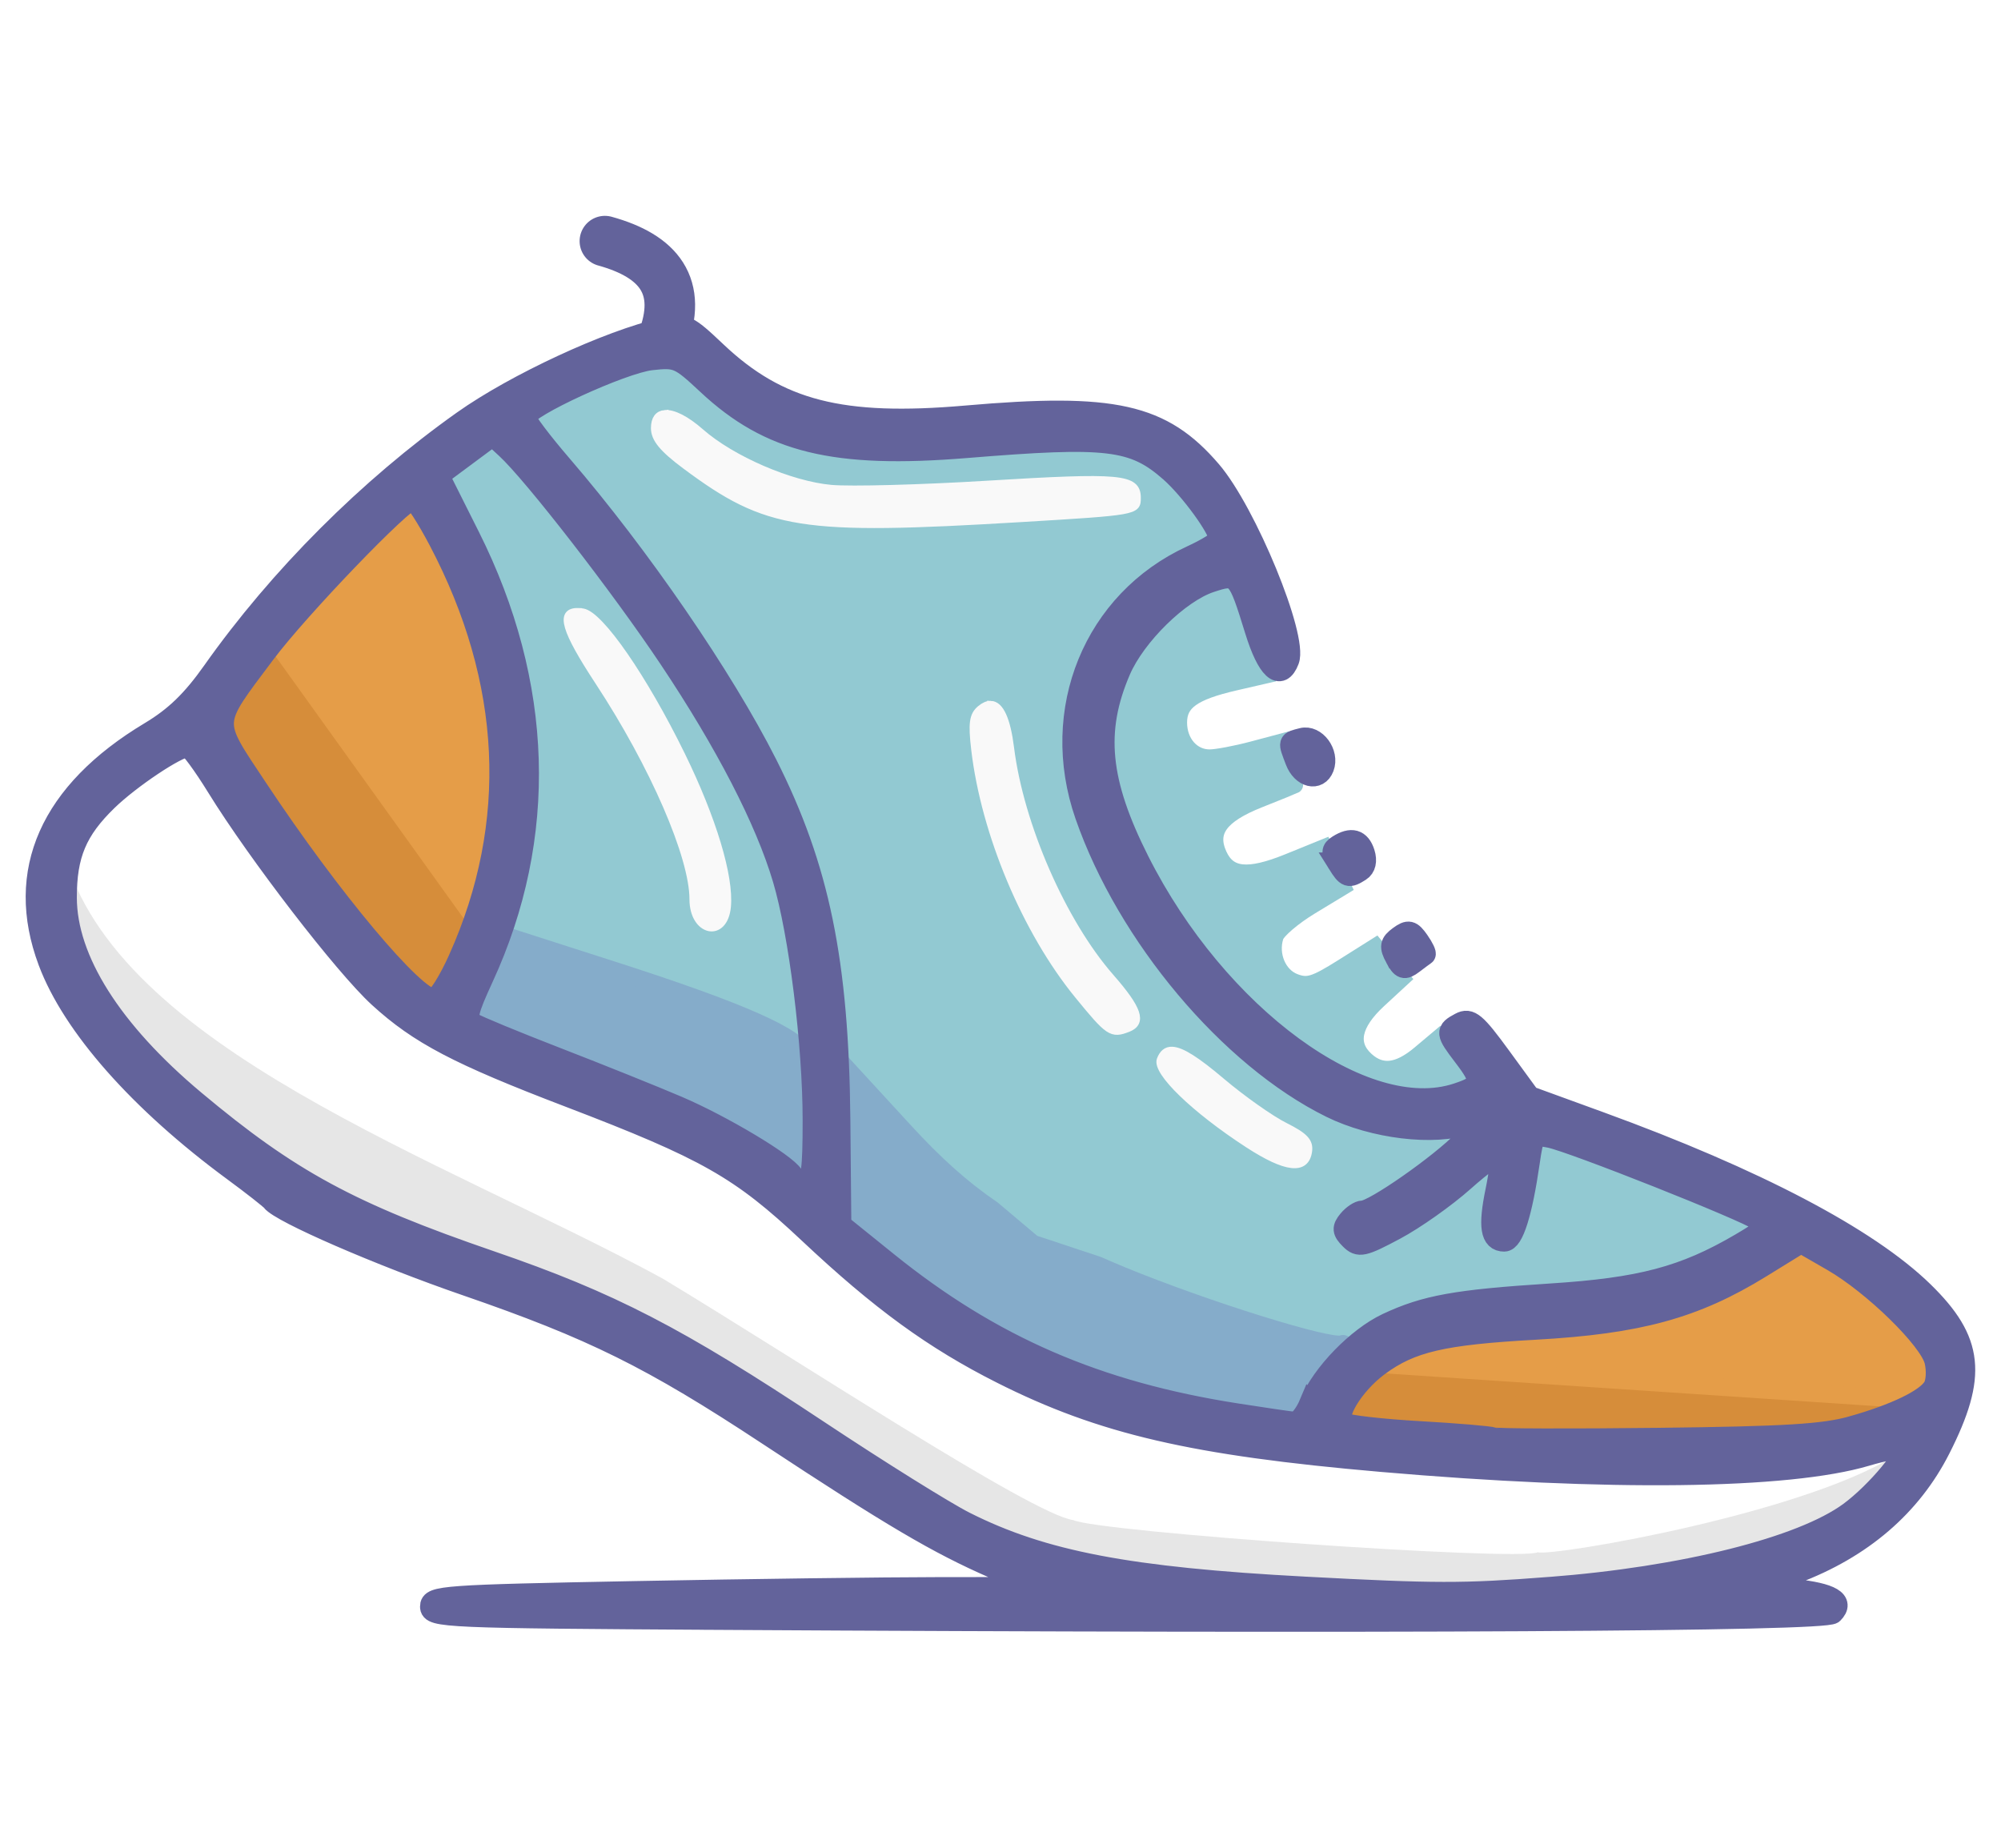
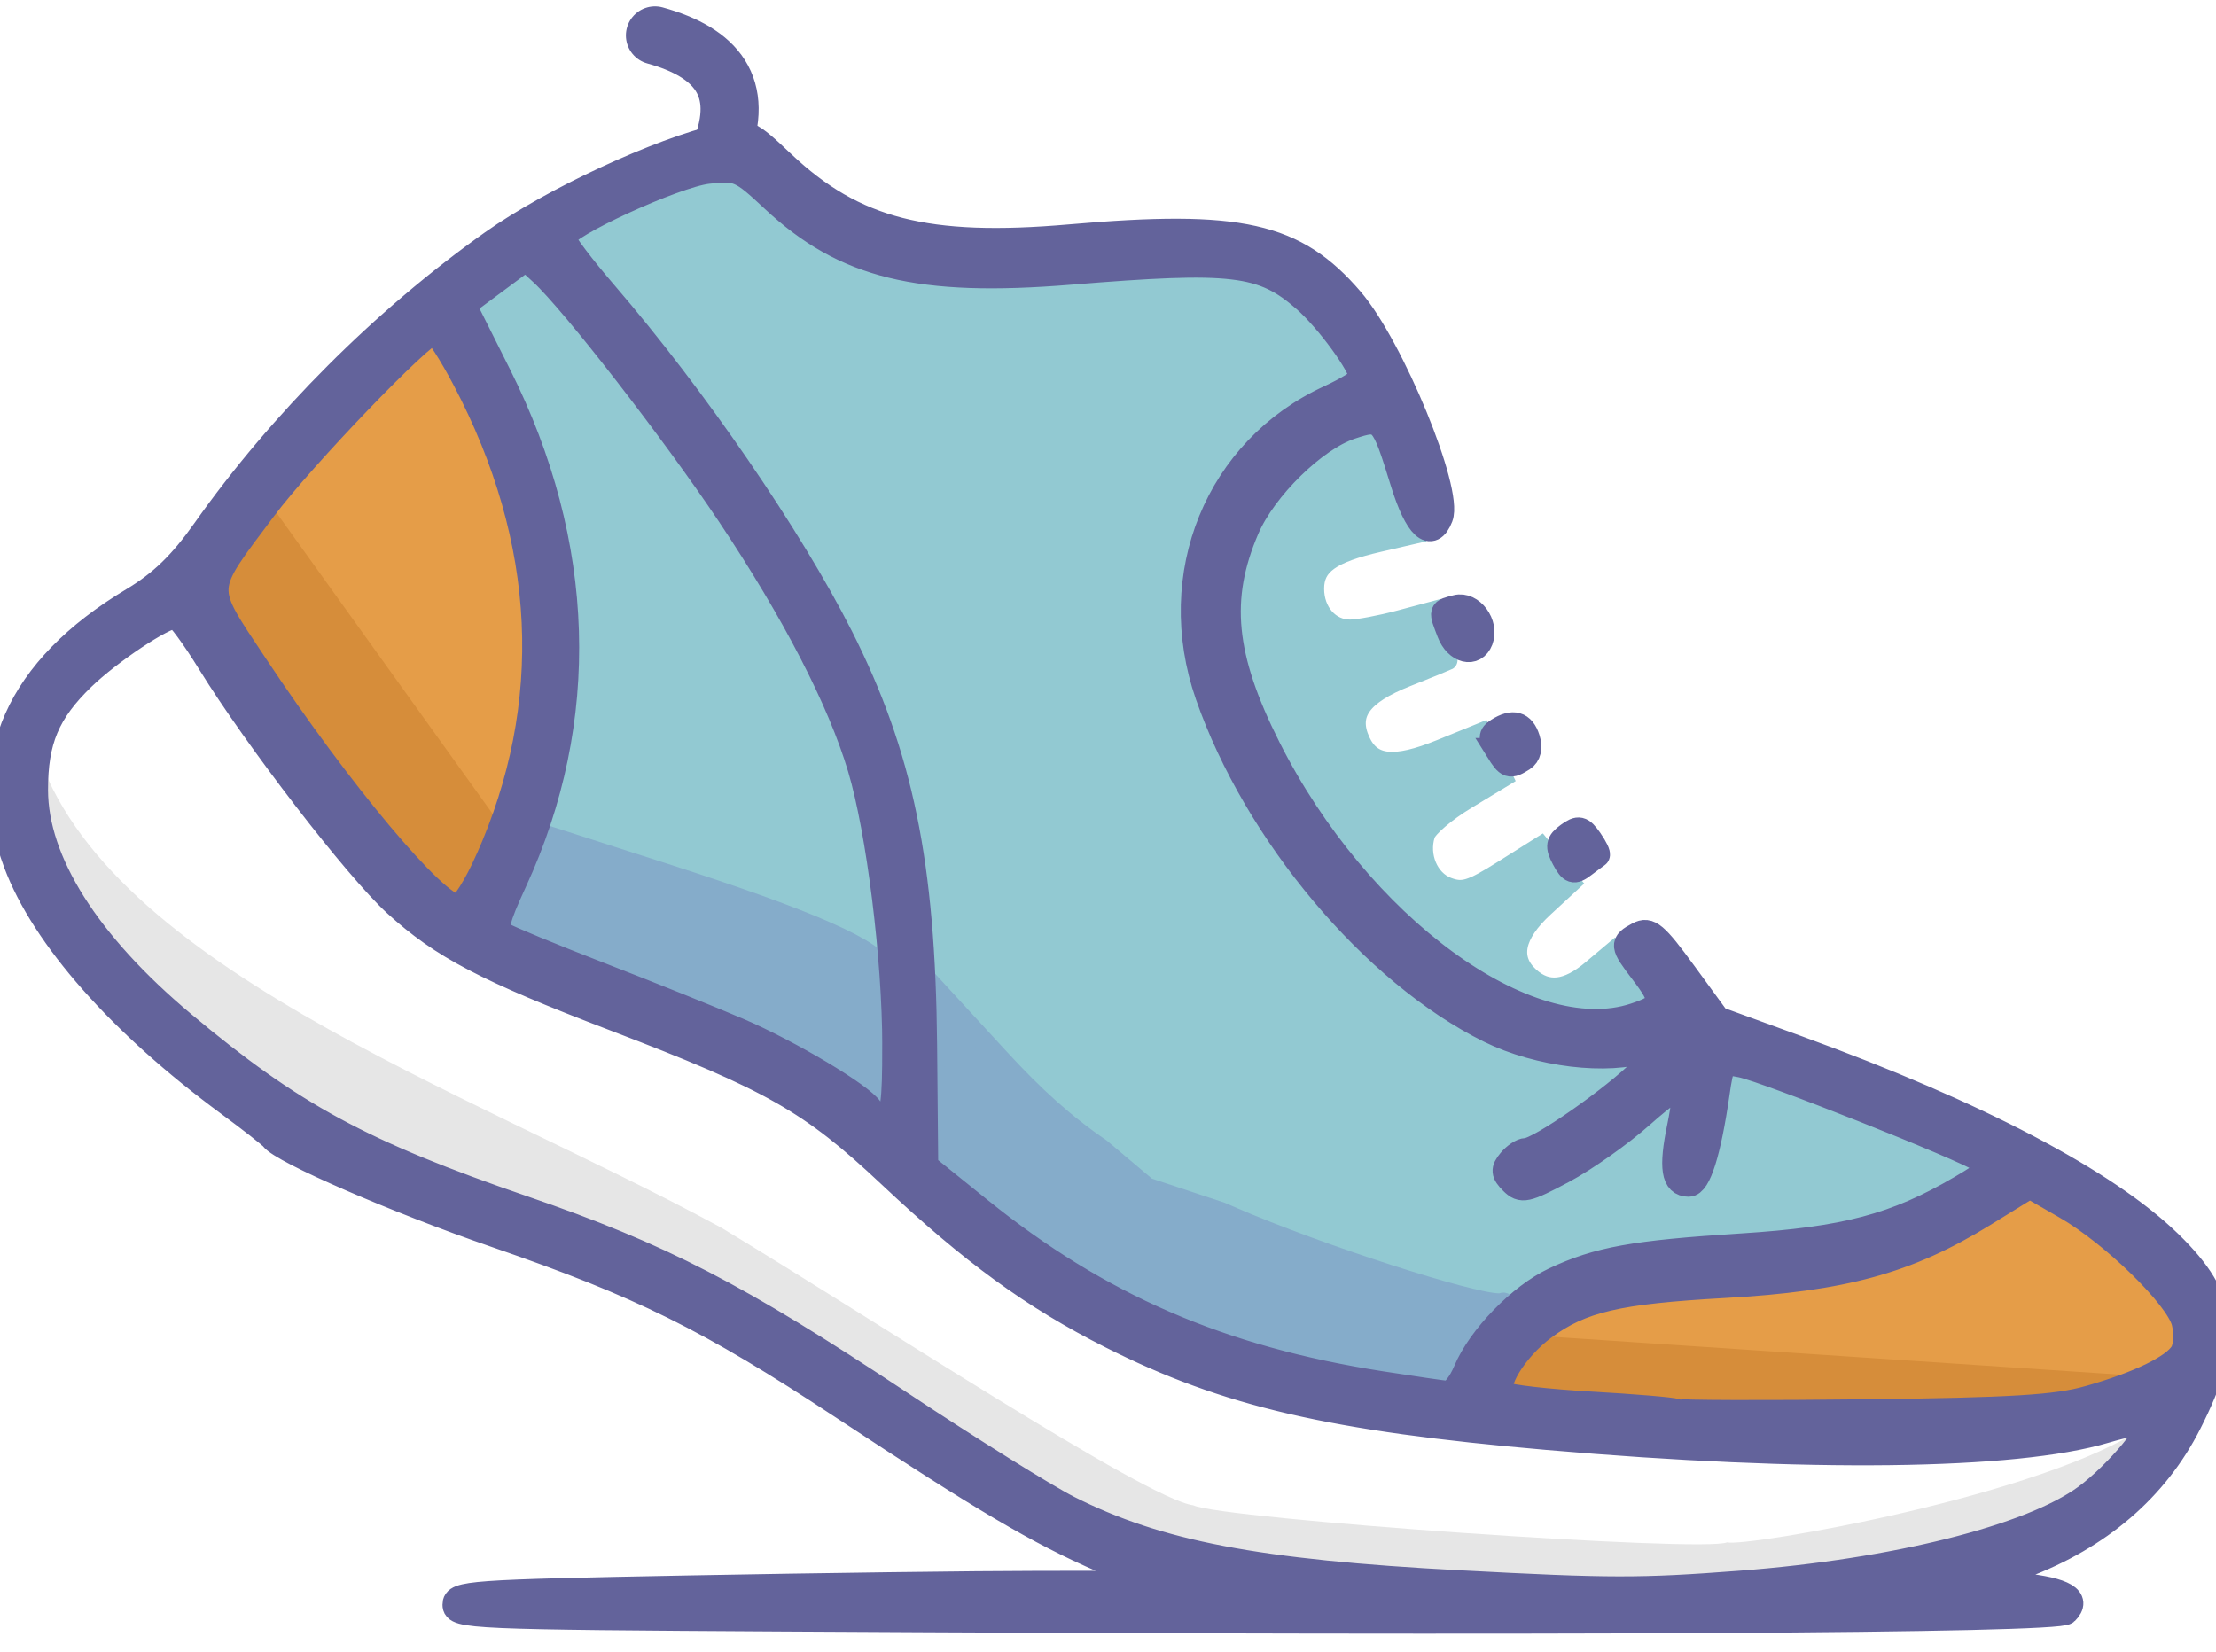
- <svg xmlns="http://www.w3.org/2000/svg" xmlns:xlink="http://www.w3.org/1999/xlink" version="1.1" id="Layer_1" x="0px" y="0px" width="285.417px" height="263.542px" viewBox="0 0 285.417 263.542" enable-background="new 0 0 285.417 263.542" xml:space="preserve">
-   <defs id="defs91">
-     <defs id="defs4620">
-       <rect height="300" width="300" y="-3.783" x="-3.479" id="SVGID_1_-3" />
-     </defs>
-     <clipPath id="SVGID_2_-3">
-       <use id="use4624" overflow="visible" xlink:href="#SVGID_1_-3" style="overflow:visible" x="0" y="0" width="100%" height="100%" />
-     </clipPath>
-     <defs id="defs4628">
-       <rect id="SVGID_3_-7" x="-3.479" y="-3.783" width="300" height="300" />
-     </defs>
-     <clipPath id="SVGID_4_-7">
-       <use height="100%" width="100%" y="0" x="0" style="overflow:visible" xlink:href="#SVGID_3_-7" overflow="visible" id="use4632" />
-     </clipPath>
-     <defs id="defs4636">
-       <rect height="300" width="300" y="-3.783" x="-3.479" id="SVGID_5_-7" />
-     </defs>
-     <clipPath id="SVGID_6_-5">
-       <use id="use4640" overflow="visible" xlink:href="#SVGID_5_-7" style="overflow:visible" x="0" y="0" width="100%" height="100%" />
-     </clipPath>
-   </defs>
-   <g transform="translate(285.417, 0) scale(-1, 1)">
-     <path style="fill:#92c9d2;fill-opacity:1;stroke:#92c9d2;stroke-width:2.47;stroke-opacity:1" d="m 189.73,50.904 3.775,0.952 c 3.613,0.91 12.939,5.196 15.116,6.946 0.779,0.627 -0.129,2.215 -3.662,6.407 -7.167,8.502 -18.316,23.581 -22.896,30.965 -10.327,16.651 -14.29,27.465 -16.547,45.156 l -1.497,11.732 -7.6,8.265 c -5.35,5.817 -9.554,9.468 -14.189,12.325 -7.793,4.804 -23.201,11.282 -36.652,15.41 -5.31,1.63 -9.944,2.98 -10.297,3.002 -0.353,0.021 -2.68,-1.112 -5.17,-2.517 -6.59,-3.719 -8.801,-4.205 -22.735,-4.999 -13.906,-0.792 -20.147,-2.345 -28.538,-7.101 l -4.823,-2.735 9.442,-3.984 c 8.563,-3.614 20.517,-8.011 21.781,-8.011 0.277,0 0.962,2.884 1.523,6.409 1.086,6.826 2.033,8.703 4.395,8.703 2.747,0 3.52,-1.974 2.445,-6.244 -0.539,-2.142 -0.837,-4.038 -0.662,-4.212 0.175,-0.174 2.584,1.408 5.355,3.513 6.769,5.144 12.821,7.943 14.837,6.864 2.007,-1.074 1.971,-3.869 -0.06,-4.514 -2.035,-0.646 -10.56,-6.315 -14.249,-9.476 l -2.829,-2.425 5.025,0.362 c 6.883,0.498 13.018,-1.45 20.664,-6.564 15.392,-10.295 29.723,-31.744 31.301,-46.846 1.255,-12.003 -7.021,-25.764 -17.849,-29.679 -1.56,-0.564 -2.837,-1.334 -2.837,-1.712 0,-1.153 3.875,-6.837 5.999,-8.8 4.944,-4.569 11.861,-5.36 30.75,-3.515 16.647,1.626 28.541,-1.532 36.769,-9.76 l 3.918,-3.918 z" id="path4516" />
-     <path style="fill:#f9f9f9;fill-opacity:1;stroke:#f9f9f9;stroke-width:1.03;stroke-miterlimit:4;stroke-dasharray:none;stroke-opacity:1" d="m 190.591,59.007 c -1.185,-0.105 -3.001,0.782 -5.103,2.628 -4.463,3.918 -12.795,7.519 -18.618,8.047 -2.768,0.251 -12.772,-0.016 -22.232,-0.594 -19.127,-1.168 -21.429,-0.961 -21.429,1.942 0,1.918 0.123,1.941 16.581,2.93 31.431,1.889 36.194,1.137 47.855,-7.544 3.24,-2.412 4.409,-3.83 4.409,-5.353 0,-1.294 -0.541,-1.975 -1.463,-2.057 z" id="path4514" />
-     <path style="fill:#92c9d2;fill-opacity:1;stroke:#92c9d2;stroke-width:2.47;stroke-opacity:1" d="m 214.944,62.863 3.638,2.614 3.638,2.612 -1.7,2.387 c -2.741,3.85 -7.267,14.238 -9.317,21.387 -2.673,9.322 -2.711,28.36 -0.072,36.272 l 1.767,5.296 -1.817,0.688 c -0.999,0.379 -7.861,2.619 -15.249,4.976 -7.387,2.357 -15.697,5.396 -18.469,6.753 l -0.002,0 c -6.036,2.957 -6.298,3.004 -6.292,1.127 0.006,-2.861 2.575,-17.487 3.87,-22.039 3.722,-13.086 17.082,-34.548 34.61,-55.594 l 5.397,-6.48 z" id="path4512" />
-     <path style="fill:#92c9d2;fill-opacity:1;stroke:#92c9d2;stroke-width:2.47;stroke-opacity:1" d="m 110.763,83.109 c 1.842,-0.029 6.984,3.056 9.627,5.864 6.804,7.227 8.586,16.507 5.097,26.538 -4.94,14.205 -19.455,31.412 -31.565,37.417 -4.94,2.45 -7.169,3.073 -10.965,3.073 -2.62,0 -5.413,-0.474 -6.206,-1.054 -1.332,-0.974 -1.257,-1.277 0.978,-3.954 l 2.421,-2.9 2.705,2.276 c 3.093,2.603 5.548,2.883 7.755,0.885 2.514,-2.275 1.903,-5.246 -1.779,-8.645 l -3.316,-3.061 1.845,-2.242 1.847,-2.24 4.681,2.946 c 3.995,2.514 5.009,2.821 6.904,2.101 2.348,-0.893 3.608,-3.878 2.763,-6.542 -0.273,-0.859 -2.552,-2.81 -5.065,-4.332 l -4.57,-2.769 1.318,-2.763 1.318,-2.763 5.059,2.055 c 5.785,2.351 8.597,2.062 10.003,-1.024 1.545,-3.39 -0.152,-5.739 -5.753,-7.965 -2.697,-1.072 -4.987,-1.999 -5.087,-2.061 -0.1,-0.061 0.232,-1.46 0.739,-3.111 l 0.922,-3.002 4.298,1.145 c 2.364,0.63 5.121,1.15 6.127,1.155 2.541,0.014 4.467,-2.173 4.467,-5.069 0,-2.941 -2.034,-4.405 -8.045,-5.791 l -4.268,-0.984 2.266,-6.419 c 1.246,-3.53 2.666,-6.552 3.155,-6.715 0.092,-0.031 0.201,-0.046 0.324,-0.048 z" id="path4510" />
-     <path style="fill:#f9f9f9;fill-opacity:1;stroke:#f9f9f9;stroke-width:1.03;stroke-miterlimit:4;stroke-dasharray:none;stroke-opacity:1" d="m 202.915,87.25 c -0.185,0.007 -0.386,0.025 -0.604,0.056 -2.466,0.351 -8.724,9.406 -14.114,20.419 -4.449,9.09 -6.933,17.333 -6.518,21.626 0.446,4.607 4.88,3.633 4.88,-1.073 0,-6.114 5.641,-19.113 13.464,-31.028 4.851,-7.388 5.672,-10.099 2.892,-10.001 z" id="path4508" />
-     <path style="fill:#f9f9f9;fill-opacity:1;stroke:#f9f9f9;stroke-width:1.03;stroke-miterlimit:4;stroke-dasharray:none;stroke-opacity:1" d="m 144.096,100.488 c -1.345,0.05 -2.303,2.15 -2.811,6.22 -1.373,10.991 -7.429,24.858 -14.269,32.674 -4.002,4.573 -4.646,6.493 -2.463,7.331 2.308,0.886 2.701,0.624 7.081,-4.737 7.484,-9.159 13.329,-23.073 14.74,-35.082 0.437,-3.717 0.276,-4.871 -0.807,-5.769 -0.532,-0.442 -1.023,-0.653 -1.471,-0.636 z" id="path4506" />
-     <path style="fill:#f9f9f9;fill-opacity:1;stroke:#f9f9f9;stroke-width:0.927;stroke-miterlimit:4;stroke-dasharray:none;stroke-opacity:1" d="m 118.232,149.777 c -1.374,0.046 -3.554,1.466 -7.075,4.447 -2.96,2.506 -7.025,5.376 -9.033,6.379 -2.837,1.417 -3.595,2.227 -3.395,3.63 0.411,2.882 3.25,2.566 8.681,-0.962 7.655,-4.973 13.23,-10.367 12.541,-12.134 -0.359,-0.921 -0.894,-1.388 -1.719,-1.36 z" id="path3650" />
-     <path style="fill:#85acca;fill-opacity:1;stroke:#85acca;stroke-width:2.47;stroke-opacity:1" d="m 212.99,133.555 2.546,5.441 c 1.4,2.992 2.546,5.737 2.546,6.101 0,0.365 -1.04,1.05 -2.31,1.521 -23.129,8.592 -37.044,14.867 -41.578,18.749 -1.489,1.275 -2.992,2.333 -3.338,2.352 -0.733,0.04 -0.839,-14.635 -0.125,-17.296 0.671,-2.5 9.027,-6.193 27.277,-12.056 z m -49.062,19.608 0.576,10.386 0.578,10.386 -3.841,3.417 c -13.166,11.715 -31.201,20.383 -48.106,23.119 -3.463,0.561 -6.864,1.13 -7.556,1.266 -4.355,0.853 -5.683,0.414 -6.783,-2.242 -0.611,-1.476 -2.213,-3.936 -3.558,-5.467 -1.345,-1.532 -1.903,-2.578 -1.242,-2.324 1.715,0.658 19.43,-4.862 31.444,-9.798 1.214,-0.499 2.295,-0.975 3.409,-1.457 l 9.233,-3.064 5.745,-4.845 c 4.455,-3.038 8.276,-6.509 12.547,-11.156 z" id="path3648" />
-     <path style="fill:#d68d3a;fill-opacity:1;stroke:#d68d3a;stroke-width:2.47;stroke-opacity:1" d="m 12.183,199.718 c 28.444,-0.327 59.405,-0.215 75.377,-5.025 0.864,0.639 1.737,1.234 2.564,2.061 6.31,6.31 6.129,6.402 -15.609,7.916 -5.772,0.402 -18.429,0.6 -28.126,0.441 -18.372,-0.302 -26.425,0.67 -33.766,-2.578 -0.814,-0.36 0.065,-2.539 -0.439,-2.815 z" id="path4500" />
-     <path style="fill:#e59d48;fill-opacity:1;stroke:#e59d48;stroke-width:2.47;stroke-opacity:1" d="m 28.398,177.83 c 0.376,0 3.066,1.488 5.979,3.306 8.838,5.517 16.822,7.712 30.903,8.498 12.674,0.707 17.994,1.887 22.28,5.059 l -75.377,5.025 c -1.692,-0.927 -2.316,-1.703 -2.316,-4.019 -1.03e-5,-4.311 3.561,-8.543 11.605,-13.794 3.433,-2.241 6.55,-4.075 6.926,-4.075 z" id="path4495" />
-     <path style="fill:#d68d3a;fill-opacity:1;stroke:#d68d3a;stroke-width:2.47;stroke-opacity:1" d="m 218.142,130.482 c 12.103,-12.098 21.132,-25.336 27.812,-38.749 1.479,1.786 3.025,3.634 3.86,4.852 5.148,7.514 5.391,6.027 -3.002,18.278 -7.106,10.372 -16.225,21.834 -20.024,25.17 -2.941,2.582 -3.041,2.606 -4.176,0.986 -1.187,-1.694 -2.907,-6.023 -4.469,-10.536 z" id="path4493" />
-     <path style="fill:#e59d48;fill-opacity:1;stroke:#e59d48;stroke-width:2.47;stroke-opacity:1" d="m 226.791,72.041 c 1.378,-0.003 12.53,11.686 19.163,19.692 L 218.142,130.482 c -1.09,-3.15 -2.186,-6.464 -2.624,-8.719 -1.654,-8.514 -0.66,-23.528 2.097,-31.668 2.681,-7.917 7.831,-18.052 9.176,-18.054 z" id="path3646" />
-     <path style="fill:#e6e6e6;fill-rule:evenodd;stroke:none;stroke-width:1px;stroke-linecap:butt;stroke-linejoin:miter;stroke-opacity:1" d="m 276.334,121.47 c -7.384,28.036 -53.661,43.646 -85.403,60.893 -18.629,11.218 -52.81,33.741 -58.595,34.467 -3.419,1.69 -63.491,5.903 -66.254,4.596 -2.12,0.637 -39.62,-5.746 -52.148,-14.569 l 10.404,14.952 34.85,6.511 57.446,0 31.787,-9.574 27.191,-15.702 27.574,-14.936 32.553,-13.404 23.361,-16.085 18,-22.978 z" id="path4518" />
-     <path id="path3638" d="m 183.029,230.949 c 39.002,-0.231 40.929,-0.314 40.929,-1.777 0,-1.447 -1.672,-1.567 -29.102,-2.091 -16.006,-0.306 -35.558,-0.56 -43.448,-0.566 l -14.345,-0.01 6.558,-2.863 c 8.035,-3.508 14.56,-7.356 32.245,-19.016 16.595,-10.941 24.97,-15.089 43.055,-21.326 12.302,-4.242 26.461,-10.393 27.685,-12.026 0.243,-0.324 2.708,-2.257 5.478,-4.297 13.373,-9.843 22.931,-20.662 26.365,-29.84 4.787,-12.796 -0.238,-24.132 -14.482,-32.669 -3.555,-2.131 -6.021,-4.517 -8.944,-8.657 -9.47,-13.409 -22.204,-26.154 -35.682,-35.713 -7.443,-5.279 -20.732,-11.448 -28.452,-13.209 -3.149,-0.718 -3.42,-0.599 -7.612,3.366 -8.851,8.371 -17.887,10.686 -35.658,9.135 -21.064,-1.838 -27.926,-0.3 -34.887,7.822 -5.017,5.854 -12.348,23.69 -11.088,26.975 1.138,2.966 2.953,1.3 4.684,-4.301 2.491,-8.058 2.602,-8.176 6.451,-6.906 4.479,1.478 10.737,7.615 12.905,12.655 3.713,8.632 3,15.925 -2.657,27.16 -11.174,22.191 -32.247,37.605 -45.452,33.247 -3.623,-1.196 -3.729,-1.792 -0.96,-5.422 2.518,-3.301 2.546,-3.555 0.509,-4.644 -1.371,-0.733 -2.159,-0.07 -5.723,4.815 l -4.134,5.666 -10.019,3.649 c -22.179,8.078 -38.237,16.506 -46.129,24.212 -7.12,6.952 -7.648,11.919 -2.372,22.331 4.125,8.14 11.124,14.152 20.644,17.731 l 5.031,1.891 -4.84,0.5 c -5.388,0.556 -7.233,1.658 -5.567,3.325 1.085,1.085 63.466,1.421 159.015,0.856 z M 64.439,226.496 c -19.108,-1.457 -36.013,-5.687 -42.862,-10.723 -3.899,-2.867 -8.826,-8.819 -7.631,-9.218 0.462,-0.154 2.829,0.311 5.261,1.033 11.203,3.327 36.837,3.635 69.16,0.832 26.821,-2.326 39.836,-5.345 54.152,-12.564 9.667,-4.874 17.26,-10.402 27.453,-19.987 9.812,-9.227 14.587,-11.938 34.273,-19.463 15.78,-6.031 21.329,-8.941 27.082,-14.198 4.885,-4.464 17.26,-20.534 23.082,-29.972 1.953,-3.166 3.861,-5.759 4.241,-5.763 1.483,-0.015 8.204,4.464 11.507,7.669 4.379,4.249 5.856,7.766 5.845,13.916 -0.015,8.853 -6.464,19.06 -18.314,28.984 -13.537,11.337 -22.152,16.01 -42.236,22.911 -17.06,5.861 -26.543,10.762 -46.659,24.113 -8.679,5.76 -18.123,11.655 -20.988,13.1 -11.099,5.598 -23.382,7.948 -48.524,9.281 -18.681,0.991 -22.417,0.996 -34.842,0.048 z m -43.238,-22.967 c -6.201,-1.757 -10.538,-3.86 -11.61,-5.629 -0.446,-0.737 -0.54,-2.437 -0.208,-3.778 0.768,-3.105 8.788,-10.948 14.643,-14.32 l 4.504,-2.594 5.761,3.552 c 9.408,5.8 17.391,7.984 32.186,8.806 13.174,0.732 17.71,1.789 22.331,5.205 3.634,2.686 6.458,7.355 4.997,8.258 -0.605,0.374 -5.477,0.929 -10.826,1.234 -5.349,0.304 -10.103,0.704 -10.565,0.888 -0.462,0.184 -11.04,0.215 -23.508,0.07 -18.2,-0.212 -23.661,-0.546 -27.706,-1.691 z m 77.333,-3.357 c -1.747,-4.181 -6.752,-9.339 -11,-11.335 -5.426,-2.55 -9.843,-3.349 -23.266,-4.205 -12.884,-0.822 -19.07,-2.462 -27.147,-7.195 -3.616,-2.119 -3.88,-2.47 -2.577,-3.423 1.866,-1.364 26.62,-11.187 29.791,-11.821 2.329,-0.466 2.425,-0.35 2.996,3.59 1.051,7.256 2.296,11.208 3.53,11.208 1.869,0 2.191,-2.04 1.13,-7.152 -0.541,-2.604 -0.778,-4.94 -0.528,-5.19 0.25,-0.25 2.591,1.449 5.201,3.776 2.611,2.327 7.011,5.438 9.779,6.913 4.563,2.432 5.155,2.56 6.344,1.37 1.081,-1.081 1.121,-1.541 0.232,-2.613 -0.594,-0.716 -1.48,-1.302 -1.968,-1.302 -1.597,0 -11.016,-6.57 -14.428,-10.065 l -3.336,-3.416 2.744,0.956 c 4.822,1.681 13.463,0.641 19.528,-2.351 14.442,-7.124 29.02,-24.47 34.988,-41.629 5.192,-14.931 -1.197,-30.559 -15.104,-36.945 -2.193,-1.007 -3.988,-2.124 -3.988,-2.483 0,-1.413 4.161,-7.128 7.014,-9.633 5.3,-4.653 8.941,-5.082 29.124,-3.432 18.782,1.536 28.005,-0.719 36.873,-9.013 4.026,-3.766 4.397,-3.927 8.092,-3.51 4.108,0.463 17.967,6.838 17.967,8.265 0,0.464 -2.333,3.555 -5.185,6.869 -11.079,12.872 -23.029,30.28 -29.26,42.623 -7.445,14.749 -10.198,28.147 -10.41,50.672 l -0.141,15.034 -6.677,5.386 c -14.844,11.972 -29.896,18.502 -49.806,21.604 -3.985,0.621 -7.713,1.166 -8.284,1.21 -0.571,0.045 -1.573,-1.199 -2.227,-2.764 z m 70.851,-40.349 c 0,-10.846 1.968,-26.657 4.29,-34.465 2.503,-8.417 8.173,-19.404 16.248,-31.484 6.906,-10.332 19.348,-26.373 23.234,-29.956 l 1.985,-1.83 3.865,2.869 3.865,2.869 -4.378,8.734 c -10.507,20.961 -11.179,42.81 -1.934,62.869 2.23,4.838 2.47,5.915 1.464,6.561 -0.662,0.425 -6.115,2.676 -12.118,5.001 -6.003,2.326 -13.716,5.427 -17.14,6.892 -6.305,2.697 -15.345,8.096 -16.391,9.788 -0.314,0.508 -1.115,0.923 -1.78,0.923 -0.976,0 -1.21,-1.694 -1.21,-8.772 z m 50.537,-23.026 c -8.664,-19.377 -7.705,-39.658 2.822,-59.691 1.705,-3.245 3.421,-5.9 3.814,-5.9 1.36,0 16.323,15.562 21.096,21.941 7.767,10.38 7.713,9.402 1.082,19.402 -10.426,15.724 -22.409,30.021 -25.163,30.021 -0.588,0 -2.231,-2.598 -3.651,-5.772 z M 86.316,136.602 c 0.842,-1.573 0.761,-2.055 -0.502,-2.978 -1.292,-0.945 -1.678,-0.857 -2.711,0.618 -0.662,0.946 -1.071,1.802 -0.909,1.902 0.163,0.101 0.93,0.667 1.706,1.259 1.2,0.915 1.561,0.795 2.415,-0.801 z m 8.223,-13.456 c 0.933,-1.494 0.932,-1.91 -0.007,-2.506 -1.867,-1.183 -3.081,-0.838 -3.679,1.044 -0.355,1.119 -0.142,2.053 0.573,2.506 1.629,1.032 1.867,0.952 3.114,-1.044 z m 6.022,-14.635 c 1.053,-2.769 1.096,-2.616 -0.871,-3.13 -1.893,-0.495 -3.791,2.076 -3.019,4.09 0.74,1.929 3.004,1.37 3.89,-0.96 z" style="fill:#63639b;fill-opacity:1;stroke:#63639b;stroke-width:3.091;stroke-miterlimit:4;stroke-dasharray:none;stroke-opacity:1" />
-     <path style="fill:none;fill-rule:evenodd;stroke:#63639b;stroke-width:7.212;stroke-linecap:round;stroke-linejoin:miter;stroke-miterlimit:4;stroke-dasharray:none;stroke-opacity:1" d="m 190.996,48.716 c -3.122,-7.914 0.487,-12.205 8.141,-14.32" id="path4582" />
-   </g>
+ <svg xmlns="http://www.w3.org/2000/svg" xml:space="preserve" viewBox="5 30 275 205">
+   <path d="m189.73 50.904 3.775.952c3.613.91 12.94 5.195 15.117 6.946.78.627-.129 2.215-3.663 6.407-7.166 8.502-18.316 23.581-22.896 30.966-10.327 16.65-14.29 27.465-16.547 45.156l-1.497 11.731-7.6 8.265c-5.35 5.817-9.554 9.468-14.19 12.325-7.792 4.804-23.2 11.282-36.651 15.41-5.31 1.63-9.944 2.98-10.297 3.003-.354.021-2.68-1.112-5.17-2.518-6.59-3.719-8.8-4.205-22.735-4.998-13.905-.792-20.147-2.345-28.538-7.102l-4.824-2.734 9.442-3.985c8.563-3.614 20.517-8.01 21.781-8.01.277 0 .962 2.883 1.523 6.409 1.086 6.826 2.033 8.703 4.395 8.703 2.747 0 3.52-1.974 2.445-6.244-.54-2.142-.836-4.038-.662-4.212.175-.174 2.584 1.408 5.355 3.513 6.769 5.144 12.82 7.943 14.837 6.864 2.007-1.074 1.97-3.869-.06-4.513-2.036-.646-10.561-6.315-14.25-9.476l-2.83-2.425 5.026.362c6.882.498 13.018-1.45 20.664-6.564 15.392-10.295 29.723-31.744 31.301-46.846 1.255-12.003-7.02-25.764-17.849-29.68-1.56-.564-2.837-1.334-2.837-1.712 0-1.154 3.875-6.838 5.998-8.8 4.945-4.569 11.862-5.36 30.75-3.516 16.648 1.626 28.541-1.531 36.77-9.76z" style="fill:#92c9d2;fill-opacity:1;stroke:#92c9d2;stroke-width:2.47;stroke-opacity:1" transform="matrix(-1 0 0 1 285.417 0)" />
+   <path d="m214.944 62.863 3.639 2.614 3.638 2.612-1.7 2.386c-2.742 3.85-7.268 14.238-9.318 21.387-2.673 9.322-2.71 28.36-.072 36.272l1.767 5.296-1.817.689c-1 .379-7.861 2.619-15.25 4.976-7.386 2.357-15.696 5.396-18.468 6.753h-.002c-6.036 2.957-6.298 3.004-6.293 1.127.006-2.86 2.575-17.486 3.87-22.039 3.722-13.086 17.082-34.548 34.61-55.593zM110.763 83.109c1.842-.029 6.984 3.056 9.627 5.864 6.804 7.226 8.586 16.506 5.097 26.538-4.94 14.204-19.455 31.412-31.565 37.417-4.94 2.45-7.168 3.072-10.965 3.072-2.62 0-5.412-.474-6.206-1.054-1.331-.974-1.257-1.277.978-3.954l2.421-2.9 2.705 2.276c3.093 2.603 5.548 2.883 7.755.885 2.514-2.275 1.903-5.245-1.779-8.645l-3.316-3.06 1.845-2.242 1.848-2.24 4.68 2.946c3.995 2.514 5.01 2.822 6.904 2.101 2.348-.892 3.609-3.878 2.763-6.542-.272-.86-2.552-2.81-5.065-4.332l-4.57-2.77 1.318-2.762 1.319-2.763 5.058 2.055c5.786 2.35 8.597 2.062 10.004-1.025 1.544-3.39-.152-5.738-5.754-7.964-2.697-1.072-4.986-2-5.087-2.061s.232-1.46.739-3.111l.921-3.002 4.299 1.145c2.364.63 5.121 1.15 6.127 1.155 2.541.014 4.468-2.173 4.468-5.07 0-2.94-2.034-4.404-8.046-5.79l-4.268-.985 2.266-6.419c1.246-3.53 2.666-6.552 3.155-6.715q.14-.045.324-.048z" style="fill:#92c9d2;fill-opacity:1;stroke:#92c9d2;stroke-width:2.47;stroke-opacity:1" transform="matrix(-1 0 0 1 285.417 0)" />
+   <path d="m212.99 133.555 2.546 5.441c1.4 2.992 2.546 5.737 2.546 6.102 0 .364-1.04 1.05-2.31 1.521-23.13 8.592-37.045 14.867-41.579 18.749-1.49 1.275-2.992 2.332-3.338 2.352-.733.04-.839-14.635-.125-17.296.67-2.5 9.027-6.193 27.277-12.055zm-49.062 19.608.576 10.386.577 10.385-3.841 3.417c-13.166 11.715-31.2 20.383-48.106 23.12-3.463.56-6.864 1.13-7.556 1.265-4.356.853-5.684.414-6.784-2.242-.611-1.475-2.213-3.936-3.558-5.467-1.344-1.532-1.903-2.578-1.241-2.324 1.715.658 19.43-4.862 31.444-9.798 1.214-.499 2.295-.976 3.409-1.457l9.233-3.064 5.745-4.845c4.454-3.037 8.275-6.509 12.546-11.156z" style="fill:#85acca;fill-opacity:1;stroke:#85acca;stroke-width:2.47;stroke-opacity:1" transform="matrix(-1 0 0 1 285.417 0)" />
+   <path d="M12.183 199.718c28.443-.328 59.405-.215 75.377-5.025.864.64 1.737 1.234 2.563 2.06 6.31 6.31 6.13 6.402-15.61 7.917-5.771.402-18.428.6-28.125.44-18.372-.302-26.425.67-33.767-2.577-.814-.36.065-2.54-.438-2.815z" style="fill:#d68d3a;fill-opacity:1;stroke:#d68d3a;stroke-width:2.47;stroke-opacity:1" transform="matrix(-1 0 0 1 285.417 0)" />
+   <path d="M28.398 177.83c.376 0 3.066 1.488 5.978 3.306 8.839 5.517 16.822 7.712 30.903 8.498 12.674.707 17.995 1.888 22.28 5.059l-75.376 5.025c-1.693-.928-2.317-1.704-2.317-4.019 0-4.311 3.561-8.543 11.605-13.794 3.434-2.241 6.55-4.075 6.927-4.075z" style="fill:#e59d48;fill-opacity:1;stroke:#e59d48;stroke-width:2.47;stroke-opacity:1" transform="matrix(-1 0 0 1 285.417 0)" />
+   <path d="M218.142 130.482c12.103-12.098 21.132-25.335 27.812-38.749 1.48 1.786 3.025 3.635 3.86 4.852 5.148 7.514 5.39 6.027-3.003 18.278-7.106 10.372-16.224 21.834-20.024 25.17-2.941 2.582-3.041 2.606-4.176.986-1.186-1.694-2.907-6.024-4.47-10.537z" style="fill:#d68d3a;fill-opacity:1;stroke:#d68d3a;stroke-width:2.47;stroke-opacity:1" transform="matrix(-1 0 0 1 285.417 0)" />
+   <path d="M226.79 72.041c1.379-.003 12.53 11.686 19.164 19.692l-27.812 38.75c-1.09-3.15-2.186-6.464-2.624-8.72-1.654-8.514-.66-23.528 2.097-31.668 2.68-7.917 7.831-18.052 9.176-18.054z" style="fill:#e59d48;fill-opacity:1;stroke:#e59d48;stroke-width:2.47;stroke-opacity:1" transform="matrix(-1 0 0 1 285.417 0)" />
+   <path d="M276.334 121.47c-7.384 28.036-53.661 43.646-85.403 60.893-18.63 11.218-52.81 33.741-58.595 34.467-3.418 1.69-63.491 5.903-66.254 4.596-2.12.637-39.62-5.746-52.148-14.569l10.404 14.952 34.85 6.51h57.446l31.787-9.574 27.191-15.702 27.574-14.936 32.553-13.404 23.36-16.085 18-22.978z" style="fill:#e6e6e6;fill-rule:evenodd;stroke:none;stroke-width:1px;stroke-linecap:butt;stroke-linejoin:miter;stroke-opacity:1" transform="matrix(-1 0 0 1 285.417 0)" />
+   <path d="M183.029 230.949c39.001-.23 40.929-.315 40.929-1.777 0-1.447-1.672-1.568-29.103-2.091-16.006-.306-35.557-.56-43.447-.566l-14.346-.01 6.558-2.864c8.036-3.508 14.56-7.356 32.246-19.016 16.595-10.941 24.97-15.09 43.054-21.326 12.302-4.242 26.46-10.392 27.685-12.026.242-.324 2.708-2.257 5.478-4.297 13.373-9.843 22.931-20.661 26.365-29.84 4.788-12.796-.237-24.132-14.481-32.669-3.556-2.13-6.021-4.517-8.945-8.657-9.47-13.408-22.204-26.154-35.682-35.713-7.443-5.279-20.732-11.448-28.452-13.209-3.15-.718-3.42-.598-7.612 3.366-8.85 8.37-17.887 10.686-35.658 9.135-21.064-1.838-27.926-.3-34.887 7.822-5.018 5.854-12.349 23.69-11.088 26.975 1.138 2.966 2.953 1.3 4.685-4.3 2.491-8.058 2.601-8.177 6.45-6.906 4.48 1.478 10.737 7.615 12.905 12.655 3.714 8.631 3 15.925-2.657 27.16-11.174 22.19-32.247 37.604-45.452 33.246-3.624-1.196-3.73-1.792-.96-5.422 2.517-3.301 2.545-3.555.509-4.644-1.37-.734-2.16-.07-5.724 4.814l-4.133 5.666-10.019 3.649c-22.18 8.078-38.237 16.506-46.13 24.212-7.12 6.952-7.647 11.92-2.371 22.331 4.125 8.14 11.124 14.152 20.644 17.73l5.03 1.892-4.84.5c-5.388.556-7.233 1.658-5.566 3.324 1.084 1.085 63.465 1.421 159.015.856zm-118.59-4.453c-19.108-1.458-36.013-5.687-42.862-10.724-3.899-2.867-8.826-8.819-7.63-9.217.461-.154 2.828.31 5.26 1.033 11.203 3.327 36.837 3.635 69.16.832 26.821-2.326 39.836-5.345 54.152-12.564 9.668-4.874 17.26-10.402 27.453-19.987 9.813-9.227 14.587-11.938 34.274-19.463 15.78-6.03 21.33-8.94 27.081-14.197 4.885-4.465 17.26-20.534 23.083-29.972 1.953-3.166 3.86-5.76 4.24-5.763 1.484-.015 8.205 4.463 11.507 7.668 4.38 4.25 5.856 7.766 5.846 13.916-.015 8.854-6.464 19.06-18.314 28.984-13.537 11.337-22.152 16.01-42.237 22.911-17.06 5.861-26.543 10.762-46.658 24.113-8.68 5.76-18.124 11.655-20.988 13.1-11.099 5.598-23.383 7.948-48.524 9.281-18.681.991-22.418.997-34.843.049zm-43.238-22.968c-6.2-1.756-10.538-3.86-11.61-5.628-.446-.737-.54-2.437-.207-3.779.768-3.105 8.788-10.948 14.643-14.32l4.504-2.594 5.76 3.552c9.408 5.8 17.392 7.985 32.187 8.806 13.174.732 17.71 1.79 22.331 5.205 3.634 2.687 6.459 7.355 4.997 8.258-.605.374-5.477.93-10.826 1.234s-10.103.704-10.565.888-11.04.215-23.508.07c-18.2-.212-23.661-.546-27.705-1.692zm77.334-3.357c-1.747-4.18-6.752-9.339-11-11.335-5.426-2.55-9.844-3.349-23.266-4.205-12.884-.822-19.07-2.462-27.147-7.195-3.616-2.12-3.88-2.47-2.577-3.423 1.866-1.364 26.62-11.186 29.791-11.82 2.329-.466 2.426-.35 2.996 3.59 1.052 7.255 2.296 11.207 3.53 11.207 1.87 0 2.192-2.04 1.13-7.151-.54-2.605-.778-4.94-.528-5.19s2.59 1.449 5.201 3.775c2.61 2.327 7.011 5.438 9.779 6.913 4.563 2.432 5.155 2.56 6.344 1.37 1.08-1.08 1.121-1.541.232-2.613-.594-.716-1.48-1.302-1.969-1.302-1.597 0-11.016-6.57-14.428-10.064l-3.336-3.416 2.744.956c4.822 1.681 13.462.64 19.528-2.351 14.442-7.124 29.02-24.47 34.988-41.63 5.192-14.93-1.197-30.559-15.104-36.945-2.193-1.007-3.988-2.124-3.988-2.482 0-1.414 4.161-7.128 7.014-9.633 5.3-4.654 8.94-5.083 29.124-3.432 18.782 1.536 28.005-.718 36.873-9.013 4.025-3.766 4.396-3.927 8.091-3.51 4.109.463 17.968 6.838 17.968 8.265 0 .464-2.334 3.555-5.185 6.868-11.08 12.873-23.03 30.28-29.26 42.624-7.445 14.75-10.198 28.147-10.41 50.672l-.14 15.034-6.678 5.386c-14.844 11.973-29.896 18.502-49.806 21.604-3.985.621-7.713 1.166-8.284 1.21s-1.573-1.199-2.227-2.764zm70.85-40.349c0-10.846 1.969-26.657 4.29-34.465 2.503-8.417 8.173-19.404 16.248-31.484 6.907-10.332 19.349-26.373 23.234-29.956l1.985-1.83 3.865 2.869 3.866 2.87-4.379 8.734c-10.507 20.96-11.179 42.81-1.933 62.868 2.23 4.839 2.47 5.915 1.464 6.562-.662.425-6.115 2.675-12.118 5s-13.716 5.428-17.14 6.893c-6.305 2.697-15.345 8.096-16.391 9.788-.314.508-1.115.924-1.78.924-.977 0-1.21-1.695-1.21-8.773zm50.537-23.026c-8.664-19.377-7.705-39.658 2.823-59.692 1.705-3.245 3.421-5.9 3.814-5.9 1.36 0 16.322 15.562 21.096 21.941 7.767 10.38 7.712 9.402 1.081 19.402-10.425 15.724-22.409 30.02-25.163 30.02-.588 0-2.231-2.597-3.65-5.771zm-133.606-.194c.842-1.573.76-2.055-.502-2.979-1.292-.945-1.678-.857-2.71.618-.663.945-1.072 1.801-.91 1.902s.931.668 1.707 1.26c1.2.915 1.56.795 2.415-.801zm8.223-13.457c.934-1.494.932-1.91-.007-2.506-1.867-1.183-3.081-.838-3.679 1.044-.355 1.12-.141 2.053.573 2.506 1.63 1.032 1.867.953 3.114-1.044zm6.023-14.634c1.053-2.77 1.095-2.616-.872-3.13-1.893-.495-3.79 2.076-3.018 4.09.74 1.928 3.004 1.37 3.89-.96z" style="fill:#63639b;fill-opacity:1;stroke:#63639b;stroke-width:3.091;stroke-miterlimit:4;stroke-dasharray:none;stroke-opacity:1" transform="matrix(-1 0 0 1 285.417 0)" />
+   <path d="M190.996 48.716c-3.122-7.913.488-12.205 8.142-14.32" style="fill:none;fill-rule:evenodd;stroke:#63639b;stroke-width:7.212;stroke-linecap:round;stroke-linejoin:miter;stroke-miterlimit:4;stroke-dasharray:none;stroke-opacity:1" transform="matrix(-1 0 0 1 285.417 0)" />
</svg>
